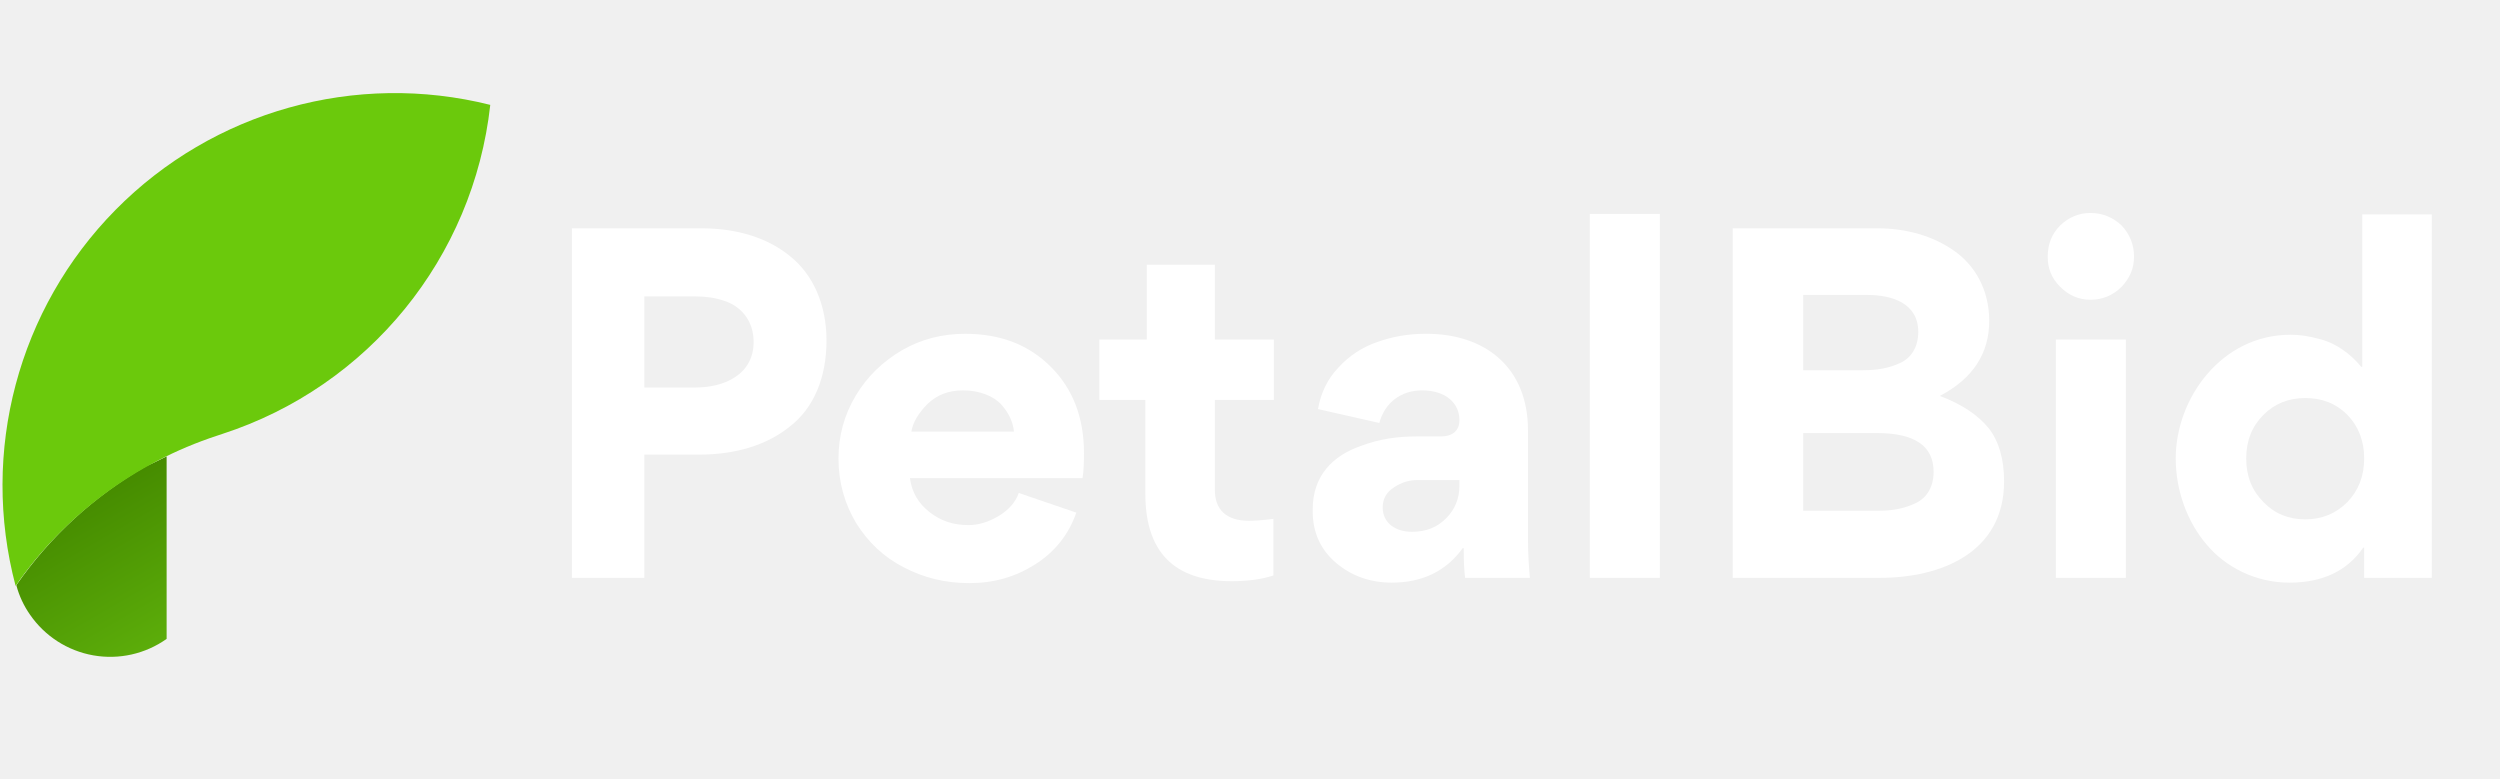
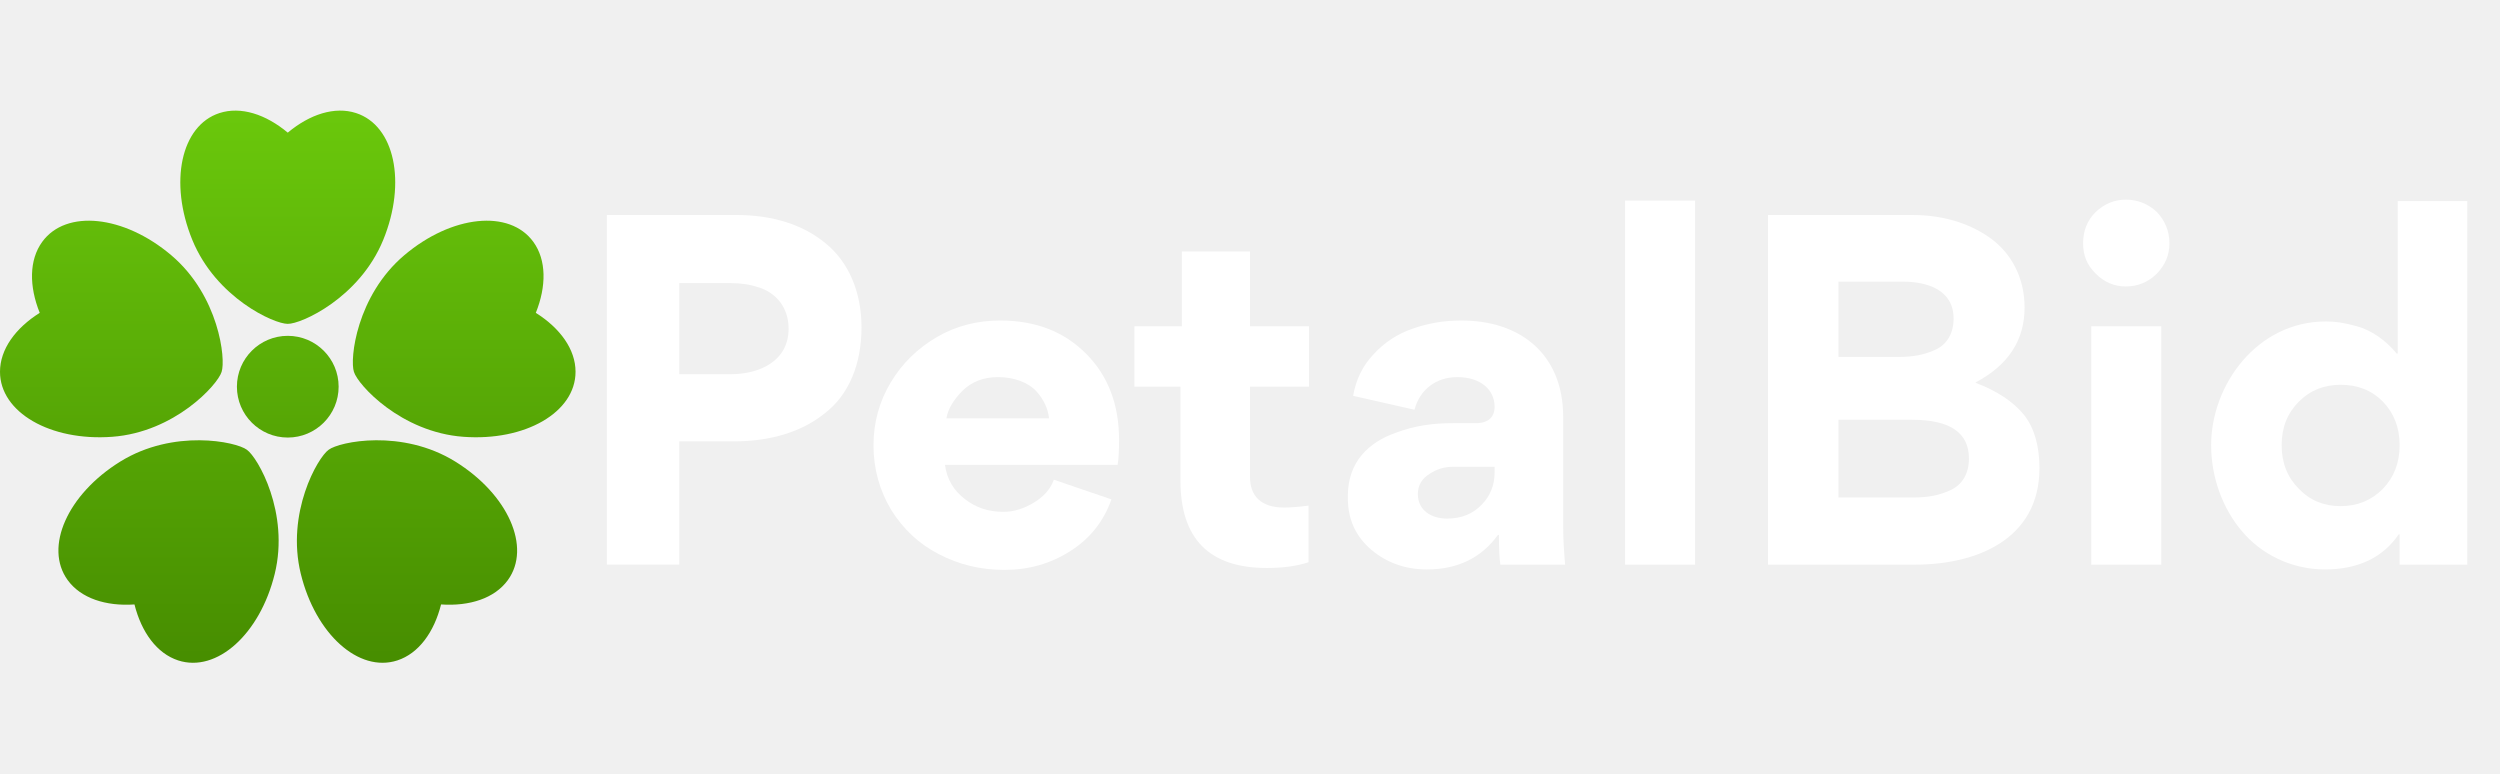
- <svg xmlns="http://www.w3.org/2000/svg" viewBox="0 0 278.084 86.592" version="1.1" id="svg12">
-   <defs id="defs2">
-     <style id="style1">.a{fill:url(#a);}.b{fill:#0cc988;}.c{fill:#361280;}</style>
-     <linearGradient id="a" x1="17.572" y1="7039.782" x2="8.696" y2="7024.409" gradientTransform="translate(0.2504027,-6968.246)" gradientUnits="userSpaceOnUse">
-       <stop offset="0" stop-color="#0aad75" id="stop1" style="stop-color:#5cad0a;stop-opacity:1;" />
-       <stop offset="1" stop-color="#008c5c" id="stop2" style="stop-color:#468c00;stop-opacity:1;" />
+ <svg xmlns="http://www.w3.org/2000/svg" xmlns:xlink="http://www.w3.org/1999/xlink" fill="#000000" version="1.1" id="Capa_1" width="278" height="86" viewBox="0 0 137.637 42.578" xml:space="preserve">
+   <defs id="defs6">
+     <linearGradient id="linearGradient5">
+       <stop style="stop-color:#468c00;stop-opacity:1;" offset="0" id="stop5" />
+       <stop style="stop-color:#6bc90c;stop-opacity:1;" offset="1" id="stop4" />
    </linearGradient>
+     <linearGradient id="linearGradient18">
+       <stop style="stop-color:#8c0089;stop-opacity:1;" offset="0.371" id="stop17" />
+       <stop style="stop-color:#c90caf;stop-opacity:1;" offset="1" id="stop18" />
+     </linearGradient>
+     <linearGradient xlink:href="#linearGradient18" id="linearGradient14" gradientUnits="userSpaceOnUse" x1="198.04" y1="396.08" x2="198.04" y2="0" />
+     <linearGradient xlink:href="#linearGradient5" id="linearGradient4" gradientUnits="userSpaceOnUse" x1="198.04" y1="396.08" x2="198.04" y2="0" />
  </defs>
-   <path class="a" d="m 18.534,50.766 v 20.3 a 10.838,10.838 0 0 1 -15.2,-2.7 10.362,10.362 0 0 1 -1.5,-3.2 v 0 -0.1 a 44.414,44.414 0 0 1 14.4,-13.2 c 0.7,-0.3 1.5,-0.7 2.3,-1.1 z" id="path2" style="fill:url(#a)" />
-   <path class="b" d="m 54.534,11.666 a 43.5,43.5 0 0 1 -29.8,36.6 v 0 l -0.6,0.2 v 0 a 43.938,43.938 0 0 0 -22.4,16.7 43.638,43.638 0 0 1 52.8,-53.5 z" id="path4" style="fill:#6bc90c;fill-opacity:1" />
-   <path d="m 91.935,37.876 c 0,-4 -1.493,-7.307 -4,-9.333 -2.507,-2.08 -5.92,-3.147 -9.92,-3.147 H 63.615 V 64.276 H 71.669 V 50.569 h 6.08 c 4.107,0 7.573,-1.067 10.133,-3.147 2.613,-2.027 4.053,-5.387 4.053,-9.547 z m -8.107,0.16 c 0,3.627 -3.253,5.067 -6.453,5.067 H 71.669 V 32.969 h 5.653 c 1.227,0 2.24,0.16 3.2,0.48 1.867,0.587 3.307,2.187 3.307,4.587 z" id="text27" style="font-weight:bold;font-size:53.333px;font-family:Gordita;-inkscape-font-specification:'Gordita Bold';fill:#ffffff;stroke-width:19.143;stroke-linecap:round;stroke-linejoin:round;paint-order:stroke fill markers;fill-opacity:1" aria-label="P" />
-   <path d="m 101.375,48.009 c 0.16,-1.013 0.8,-2.08 1.813,-3.093 1.067,-1.013 2.347,-1.493 3.947,-1.493 1.813,0 3.413,0.64 4.267,1.6 0.853,0.96 1.28,1.973 1.387,2.987 z m 19.04,5.173 c 0.107,-0.64 0.16,-1.547 0.16,-2.773 0,-3.947 -1.227,-7.147 -3.68,-9.6 -2.453,-2.453 -5.6,-3.68 -9.547,-3.68 -2.507,0 -4.853,0.587 -6.987,1.813 -2.187,1.28 -3.893,2.933 -5.173,5.067 -1.28,2.133 -1.92,4.48 -1.92,6.987 0,2.667 0.693,5.067 1.973,7.2 1.333,2.133 3.093,3.787 5.28,4.907 2.24,1.173 4.64,1.76 7.307,1.76 2.72,0 5.12,-0.693 7.307,-2.08 2.187,-1.387 3.733,-3.307 4.587,-5.76 l -6.4,-2.187 c -0.373,1.067 -1.173,1.92 -2.24,2.56 -1.067,0.64 -2.187,1.013 -3.36,1.013 -1.707,0 -3.093,-0.48 -4.32,-1.44 -1.227,-0.96 -1.973,-2.187 -2.187,-3.787 z" id="text26" style="font-weight:bold;font-size:53.333px;font-family:Gordita;-inkscape-font-specification:'Gordita Bold';fill:#ffffff;stroke-width:19.143;stroke-linecap:round;stroke-linejoin:round;paint-order:stroke fill markers;fill-opacity:1" aria-label="e" />
-   <path d="m 141.695,44.489 v -6.72 h -6.56 v -8.32 h -7.573 v 8.32 h -5.28 v 6.72 h 5.12 v 10.453 c 0,6.453 3.2,9.707 9.6,9.707 1.813,0 3.36,-0.213 4.64,-0.64 v -6.293 c -1.227,0.16 -2.133,0.213 -2.72,0.213 -2.56,0 -3.787,-1.28 -3.787,-3.413 v -10.027 z" id="text25" style="font-weight:bold;font-size:53.333px;font-family:Gordita;-inkscape-font-specification:'Gordita Bold';fill:#ffffff;stroke-width:19.143;stroke-linecap:round;stroke-linejoin:round;paint-order:stroke fill markers;fill-opacity:1" aria-label="t" />
-   <path d="m 154.815,64.809 c 3.467,0 6.08,-1.333 7.893,-3.84 h 0.107 c 0,1.547 0.053,2.613 0.16,3.307 h 7.2 c -0.107,-1.227 -0.213,-2.667 -0.213,-4.267 V 47.849 c 0,-7.04 -4.853,-10.773 -11.413,-10.72 -1.92,0 -3.68,0.32 -5.333,0.907 -1.707,0.587 -3.147,1.547 -4.32,2.827 -1.227,1.28 -1.973,2.827 -2.293,4.64 l 6.827,1.547 c 0.587,-2.24 2.4,-3.627 4.747,-3.627 2.667,0 4.16,1.44 4.16,3.307 0,1.12 -0.693,1.813 -2.08,1.813 h -2.56 c -2.24,0 -4.213,0.267 -6.347,1.067 -3.04,1.067 -5.333,3.253 -5.333,7.04 v 0.213 c 0,2.347 0.853,4.267 2.613,5.76 1.707,1.44 3.787,2.187 6.187,2.187 z m 2.24,-5.653 c -1.813,0 -3.253,-0.96 -3.253,-2.72 0,-0.96 0.427,-1.707 1.28,-2.24 0.8,-0.533 1.653,-0.8 2.613,-0.8 h 4.64 v 0.64 c 0,1.387 -0.48,2.613 -1.44,3.573 -0.96,1.013 -2.24,1.547 -3.84,1.547 z" id="text24" style="font-weight:bold;font-size:53.333px;font-family:Gordita;-inkscape-font-specification:'Gordita Bold';fill:#ffffff;stroke-width:19.143;stroke-linecap:round;stroke-linejoin:round;paint-order:stroke fill markers;fill-opacity:1" aria-label="a" />
-   <path d="m 176.842,64.276 h 7.787 V 23.796 h -7.787 z" id="text23" style="font-weight:bold;font-size:53.333px;font-family:Gordita;-inkscape-font-specification:'Gordita Bold';fill:#ffffff;stroke-width:19.143;stroke-linecap:round;stroke-linejoin:round;paint-order:stroke fill markers;fill-opacity:1" aria-label="l" />
-   <path d="m 222.922,53.556 c 0,-2.507 -0.587,-4.48 -1.707,-5.92 -1.227,-1.493 -2.987,-2.667 -5.387,-3.573 v -0.053 c 3.627,-1.92 5.44,-4.693 5.44,-8.32 0,-3.413 -1.547,-6.133 -3.893,-7.787 -2.347,-1.653 -5.333,-2.507 -8.533,-2.507 H 192.735 v 38.88 h 16.373 c 6.827,0 13.813,-2.827 13.813,-10.72 z m -9.547,-16.64 c 0,1.653 -0.747,2.88 -2.027,3.467 -1.28,0.587 -2.56,0.8 -4.16,0.8 h -6.613 v -8.373 h 7.147 c 2.72,0 5.653,0.907 5.653,4.107 z m 1.707,15.573 c 0,1.653 -0.747,2.88 -1.973,3.467 -1.227,0.587 -2.507,0.853 -4.107,0.853 h -8.427 v -8.64 h 8.16 c 4.267,0 6.347,1.44 6.347,4.32 z" id="text22" style="font-weight:bold;font-size:53.333px;font-family:Gordita;-inkscape-font-specification:'Gordita Bold';fill:#ffffff;stroke-width:19.143;stroke-linecap:round;stroke-linejoin:round;paint-order:stroke fill markers;fill-opacity:1" aria-label="B" />
-   <path d="m 229.162,31.903 c 0.96,0.96 2.08,1.44 3.36,1.44 1.333,0 2.507,-0.48 3.467,-1.44 0.907,-0.96 1.387,-2.027 1.387,-3.36 0,-1.333 -0.48,-2.507 -1.387,-3.467 -0.96,-0.907 -2.133,-1.387 -3.467,-1.387 -1.28,0 -2.4,0.48 -3.36,1.387 -0.96,0.96 -1.387,2.133 -1.387,3.467 0,1.333 0.427,2.4 1.387,3.36 z m -0.48,5.867 v 26.507 h 7.787 V 37.769 Z" id="text21" style="font-weight:bold;font-size:53.333px;font-family:Gordita;-inkscape-font-specification:'Gordita Bold';fill:#ffffff;stroke-width:19.143;stroke-linecap:round;stroke-linejoin:round;paint-order:stroke fill markers;fill-opacity:1" aria-label="i" />
-   <path d="M 270.495,64.276 V 23.849 h -7.733 v 16.96 h -0.107 c -1.28,-1.547 -2.88,-2.613 -4.427,-3.04 -1.547,-0.427 -2.453,-0.533 -3.467,-0.533 -7.627,0 -12.747,7.04 -12.747,13.76 0,3.573 1.28,7.04 3.413,9.547 2.133,2.56 5.493,4.267 9.227,4.267 3.733,0 6.453,-1.333 8.213,-3.893 h 0.107 v 3.36 z m -9.387,-8.427 c -1.28,1.28 -2.827,1.92 -4.693,1.92 -1.867,0 -3.413,-0.64 -4.64,-1.92 -1.28,-1.28 -1.92,-2.88 -1.92,-4.853 0,-1.973 0.64,-3.573 1.92,-4.853 1.28,-1.28 2.827,-1.867 4.64,-1.867 1.867,0 3.413,0.587 4.693,1.867 1.227,1.28 1.867,2.88 1.867,4.853 0,1.973 -0.64,3.573 -1.867,4.853 z" id="text20" style="font-weight:bold;font-size:53.333px;font-family:Gordita;-inkscape-font-specification:'Gordita Bold';fill:#ffffff;stroke-width:19.143;stroke-linecap:round;stroke-linejoin:round;paint-order:stroke fill markers;fill-opacity:1" aria-label="d" />
+   <g id="g5" style="fill:url(#linearGradient14);stroke-width:12.5;fill-opacity:1" transform="matrix(0.0799998,0,0,0.0799998,-4.2729334e-8,5.446067)">
+     <g id="g4" style="fill:url(#linearGradient4)">
+       <path d="m 368.738,147.224 c 7.356,-18.313 7.362,-36.373 -1.709,-48.867 -16.381,-22.556 -56.126,-18.441 -88.78,9.187 -32.935,27.868 -37.662,71.655 -34.661,80.346 2.68,8.795 32.242,41.438 75.267,44.629 42.656,3.157 77.229,-16.876 77.225,-44.753 -0.005,-15.444 -10.625,-30.052 -27.342,-40.542 z" id="path1" style="fill:url(#linearGradient4);fill-opacity:1;stroke-width:12.5" />
+       <path d="m 313.314,249.568 c -36.682,-22.711 -79.787,-13.676 -87.125,-8.136 -7.535,5.267 -29.447,43.469 -19.186,85.374 10.18,41.545 39.915,68.232 66.426,59.614 14.685,-4.776 25.294,-19.39 30.106,-38.53 19.69,1.339 36.869,-4.237 45.949,-16.726 16.39,-22.549 0.198,-59.078 -36.17,-81.596 z" id="path2" style="fill:url(#linearGradient4);fill-opacity:1;stroke-width:12.5" />
+       <path d="m 169.89,241.434 c -7.338,-5.54 -50.442,-14.573 -87.124,8.136 -36.366,22.519 -52.56,59.047 -36.171,81.598 9.08,12.488 26.258,18.063 45.948,16.726 4.813,19.142 15.424,33.756 30.107,38.53 26.511,8.618 56.248,-18.069 66.425,-59.614 10.264,-41.908 -11.65,-80.111 -19.185,-85.376 z" id="path3" style="fill:url(#linearGradient4);fill-opacity:1;stroke-width:12.5" />
+       <path d="m 77.225,232.517 c 43.024,-3.188 72.586,-35.834 75.267,-44.628 3,-8.692 -1.728,-52.477 -34.662,-80.347 C 85.177,79.914 45.432,75.801 29.05,98.355 19.977,110.85 19.984,128.91 27.342,147.223 10.625,157.714 0.005,172.322 0,187.763 c -0.003,27.878 34.568,47.911 77.225,44.754 z" id="path4" style="fill:url(#linearGradient4);fill-opacity:1;stroke-width:12.5" />
+       <path d="m 198.04,154.794 c 9.192,0.168 49.374,-17.856 65.703,-57.792 C 279.928,57.409 271.556,18.338 245.044,9.729 230.357,4.96 213.184,10.547 198.04,23.206 182.896,10.549 165.722,4.962 151.036,9.729 c -26.513,8.609 -34.884,47.682 -18.698,87.273 16.326,39.935 56.51,57.96 65.702,57.792 z" id="path5" style="fill:url(#linearGradient4);fill-opacity:1;stroke-width:12.5" />
+       <circle cx="198.04" cy="198.039" r="35" id="circle5" style="fill:url(#linearGradient4);fill-opacity:1;stroke-width:12.5" />
+     </g>
+   </g>
+   <path d="m 47.43,18.015 c 0,-1.98 -0.739,-3.618 -1.98,-4.621 -1.241,-1.03 -2.931,-1.558 -4.911,-1.558 h -7.129 v 19.249 h 3.987 v -6.786 h 3.01 c 2.033,0 3.75,-0.528 5.017,-1.558 1.294,-1.003 2.007,-2.667 2.007,-4.727 z m -4.014,0.079 c 0,1.796 -1.611,2.508 -3.195,2.508 h -2.825 v -5.017 h 2.799 c 0.607,0 1.109,0.079 1.584,0.238 0.924,0.29 1.637,1.083 1.637,2.271 z" id="text27" style="font-weight:bold;font-size:53.333px;font-family:Gordita;-inkscape-font-specification:'Gordita Bold';fill:#ffffff;stroke-width:9.478;stroke-linecap:round;stroke-linejoin:round;paint-order:stroke fill markers;fill-opacity:1" aria-label="P" />
+   <path d="m 52.104,23.032 c 0.079,-0.502 0.396,-1.03 0.898,-1.532 0.528,-0.502 1.162,-0.739 1.954,-0.739 0.898,0 1.69,0.317 2.112,0.792 0.422,0.475 0.634,0.977 0.687,1.479 z m 9.427,2.561 c 0.053,-0.317 0.079,-0.766 0.079,-1.373 0,-1.954 -0.607,-3.538 -1.822,-4.753 -1.215,-1.215 -2.773,-1.822 -4.727,-1.822 -1.241,0 -2.403,0.29 -3.459,0.898 -1.083,0.634 -1.928,1.452 -2.561,2.508 -0.634,1.056 -0.951,2.218 -0.951,3.459 0,1.32 0.343,2.508 0.977,3.565 0.66,1.056 1.532,1.875 2.614,2.429 1.109,0.581 2.297,0.871 3.618,0.871 1.347,0 2.535,-0.343 3.618,-1.03 1.083,-0.687 1.848,-1.637 2.271,-2.852 l -3.169,-1.083 c -0.185,0.528 -0.581,0.951 -1.109,1.267 -0.528,0.317 -1.083,0.502 -1.664,0.502 -0.845,0 -1.532,-0.238 -2.139,-0.713 C 52.5,26.993 52.131,26.385 52.025,25.593 Z" id="text26" style="font-weight:bold;font-size:53.333px;font-family:Gordita;-inkscape-font-specification:'Gordita Bold';fill:#ffffff;stroke-width:9.478;stroke-linecap:round;stroke-linejoin:round;paint-order:stroke fill markers;fill-opacity:1" aria-label="e" />
+   <path d="M 72.067,21.289 V 17.962 H 68.819 V 13.843 H 65.069 v 4.119 h -2.614 v 3.327 h 2.535 v 5.175 c 0,3.195 1.584,4.806 4.753,4.806 0.898,0 1.664,-0.106 2.297,-0.317 v -3.116 c -0.607,0.079 -1.056,0.106 -1.347,0.106 -1.267,0 -1.875,-0.634 -1.875,-1.69 v -4.964 z" id="text25" style="font-weight:bold;font-size:53.333px;font-family:Gordita;-inkscape-font-specification:'Gordita Bold';fill:#ffffff;stroke-width:9.478;stroke-linecap:round;stroke-linejoin:round;paint-order:stroke fill markers;fill-opacity:1" aria-label="t" />
+   <path d="m 78.562,31.35 c 1.716,0 3.01,-0.66 3.908,-1.901 h 0.053 c 0,0.766 0.026,1.294 0.079,1.637 h 3.565 c -0.053,-0.607 -0.106,-1.32 -0.106,-2.112 v -6.02 c 0,-3.485 -2.403,-5.334 -5.651,-5.307 -0.951,0 -1.822,0.158 -2.641,0.449 -0.845,0.29 -1.558,0.766 -2.139,1.399 -0.607,0.634 -0.977,1.399 -1.135,2.297 l 3.38,0.766 c 0.29,-1.109 1.188,-1.796 2.35,-1.796 1.32,0 2.06,0.713 2.06,1.637 0,0.555 -0.343,0.898 -1.03,0.898 h -1.267 c -1.109,0 -2.086,0.132 -3.142,0.528 -1.505,0.528 -2.641,1.611 -2.641,3.485 v 0.106 c 0,1.162 0.422,2.112 1.294,2.852 0.845,0.713 1.875,1.083 3.063,1.083 z m 1.109,-2.799 c -0.898,0 -1.611,-0.475 -1.611,-1.347 0,-0.475 0.211,-0.845 0.634,-1.109 0.396,-0.264 0.819,-0.396 1.294,-0.396 h 2.297 v 0.317 c 0,0.687 -0.238,1.294 -0.713,1.769 -0.475,0.502 -1.109,0.766 -1.901,0.766 z" id="text24" style="font-weight:bold;font-size:53.333px;font-family:Gordita;-inkscape-font-specification:'Gordita Bold';fill:#ffffff;stroke-width:9.478;stroke-linecap:round;stroke-linejoin:round;paint-order:stroke fill markers;fill-opacity:1" aria-label="a" />
+   <path d="m 89.468,31.086 h 3.855 V 11.044 h -3.855 z" id="text23" style="font-weight:bold;font-size:53.333px;font-family:Gordita;-inkscape-font-specification:'Gordita Bold';fill:#ffffff;stroke-width:9.478;stroke-linecap:round;stroke-linejoin:round;paint-order:stroke fill markers;fill-opacity:1" aria-label="l" />
+   <path d="m 112.282,25.778 c 0,-1.241 -0.29,-2.218 -0.845,-2.931 -0.607,-0.739 -1.479,-1.32 -2.667,-1.769 v -0.026 c 1.796,-0.951 2.693,-2.324 2.693,-4.119 0,-1.69 -0.766,-3.037 -1.928,-3.855 -1.162,-0.819 -2.641,-1.241 -4.225,-1.241 h -7.974 v 19.249 h 8.106 c 3.38,0 6.839,-1.399 6.839,-5.307 z M 107.555,17.54 c 0,0.819 -0.37,1.426 -1.003,1.716 -0.634,0.29 -1.267,0.396 -2.06,0.396 h -3.274 v -4.146 h 3.538 c 1.347,0 2.799,0.449 2.799,2.033 z m 0.845,7.71 c 0,0.819 -0.37,1.426 -0.977,1.716 -0.607,0.29 -1.241,0.422 -2.033,0.422 h -4.172 v -4.278 h 4.04 c 2.112,0 3.142,0.713 3.142,2.139 z" id="text22" style="font-weight:bold;font-size:53.333px;font-family:Gordita;-inkscape-font-specification:'Gordita Bold';fill:#ffffff;stroke-width:9.478;stroke-linecap:round;stroke-linejoin:round;paint-order:stroke fill markers;fill-opacity:1" aria-label="B" />
+   <path d="m 115.371,15.058 c 0.475,0.475 1.03,0.713 1.664,0.713 0.66,0 1.241,-0.238 1.716,-0.713 0.449,-0.475 0.687,-1.003 0.687,-1.664 0,-0.66 -0.238,-1.241 -0.687,-1.716 -0.475,-0.449 -1.056,-0.687 -1.716,-0.687 -0.634,0 -1.188,0.238 -1.664,0.687 -0.475,0.475 -0.687,1.056 -0.687,1.716 0,0.66 0.211,1.188 0.687,1.664 z m -0.238,2.905 v 13.123 h 3.855 v -13.123 z" id="text21" style="font-weight:bold;font-size:53.333px;font-family:Gordita;-inkscape-font-specification:'Gordita Bold';fill:#ffffff;stroke-width:9.478;stroke-linecap:round;stroke-linejoin:round;paint-order:stroke fill markers;fill-opacity:1" aria-label="i" />
+   <path d="M 135.835,31.086 V 11.07 h -3.829 v 8.397 h -0.053 c -0.634,-0.766 -1.426,-1.294 -2.192,-1.505 -0.766,-0.211 -1.215,-0.264 -1.716,-0.264 -3.776,0 -6.311,3.485 -6.311,6.813 0,1.769 0.634,3.485 1.69,4.727 1.056,1.267 2.72,2.112 4.568,2.112 1.848,0 3.195,-0.66 4.066,-1.928 h 0.053 v 1.664 z m -4.647,-4.172 c -0.634,0.634 -1.399,0.951 -2.324,0.951 -0.924,0 -1.69,-0.317 -2.297,-0.951 -0.634,-0.634 -0.951,-1.426 -0.951,-2.403 0,-0.977 0.317,-1.769 0.951,-2.403 0.634,-0.634 1.399,-0.924 2.297,-0.924 0.924,0 1.69,0.29 2.324,0.924 0.607,0.634 0.924,1.426 0.924,2.403 0,0.977 -0.317,1.769 -0.924,2.403 z" id="text20" style="font-weight:bold;font-size:53.333px;font-family:Gordita;-inkscape-font-specification:'Gordita Bold';fill:#ffffff;stroke-width:9.478;stroke-linecap:round;stroke-linejoin:round;paint-order:stroke fill markers;fill-opacity:1" aria-label="d" />
</svg>
